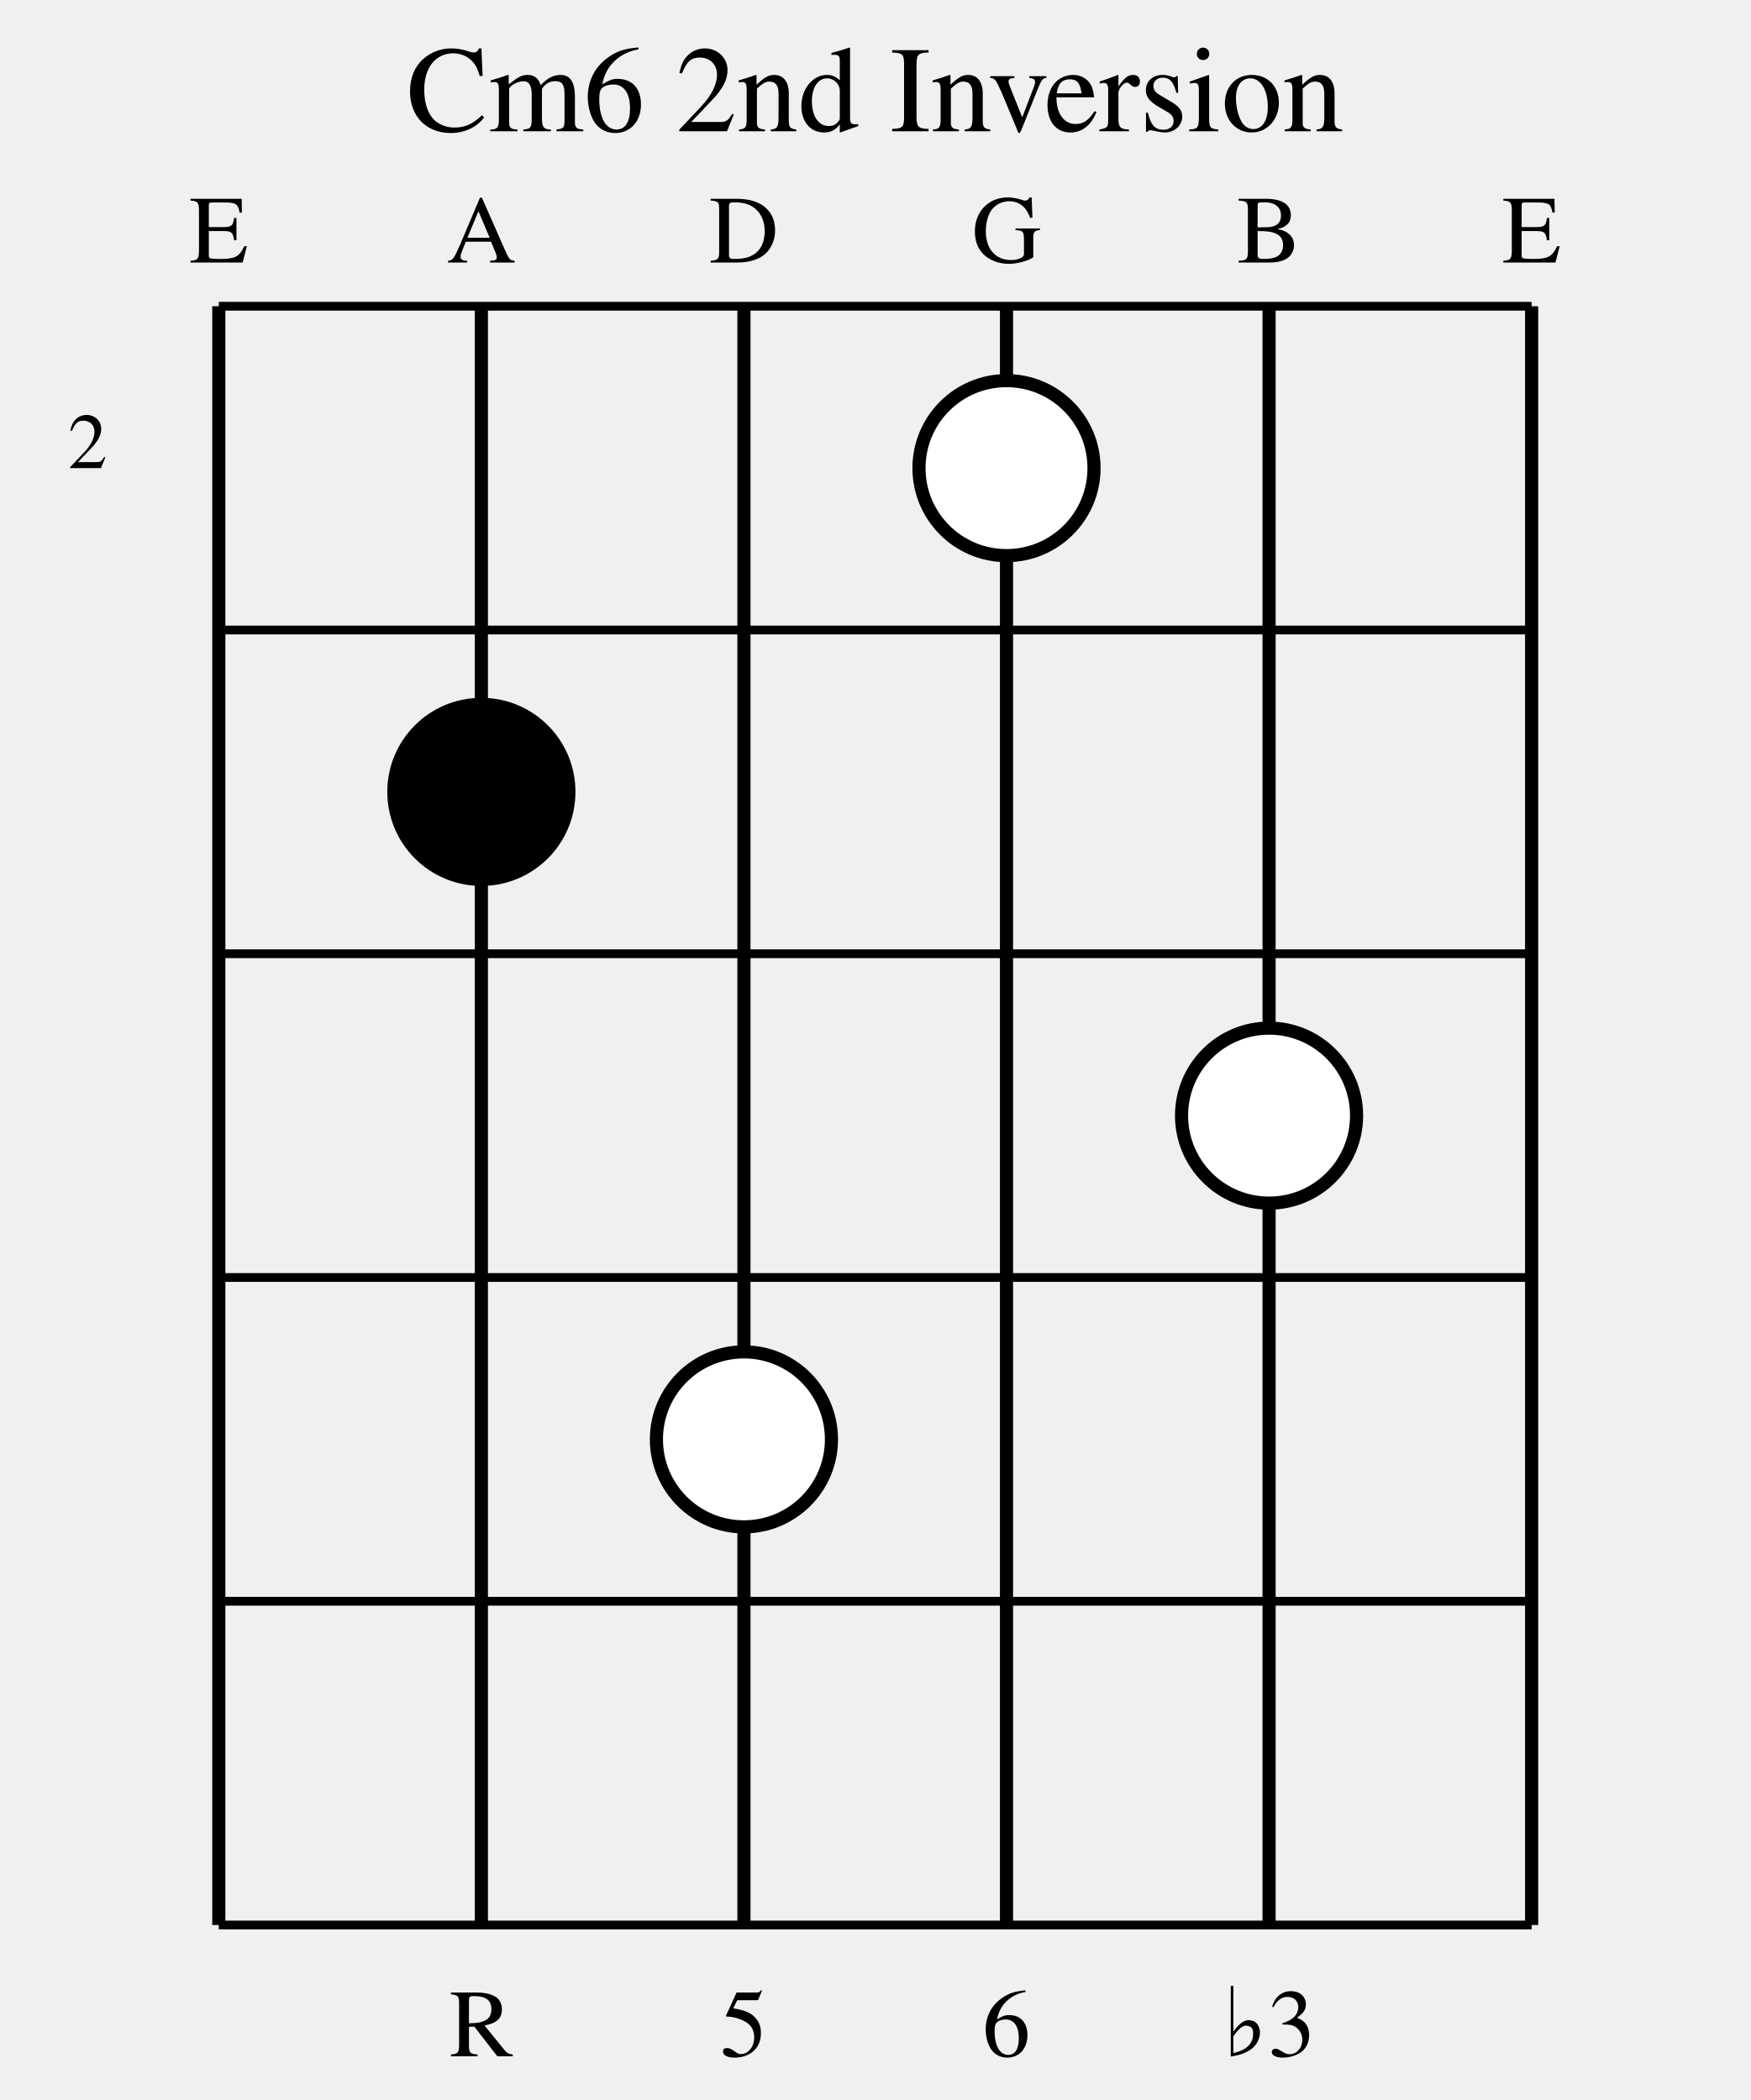
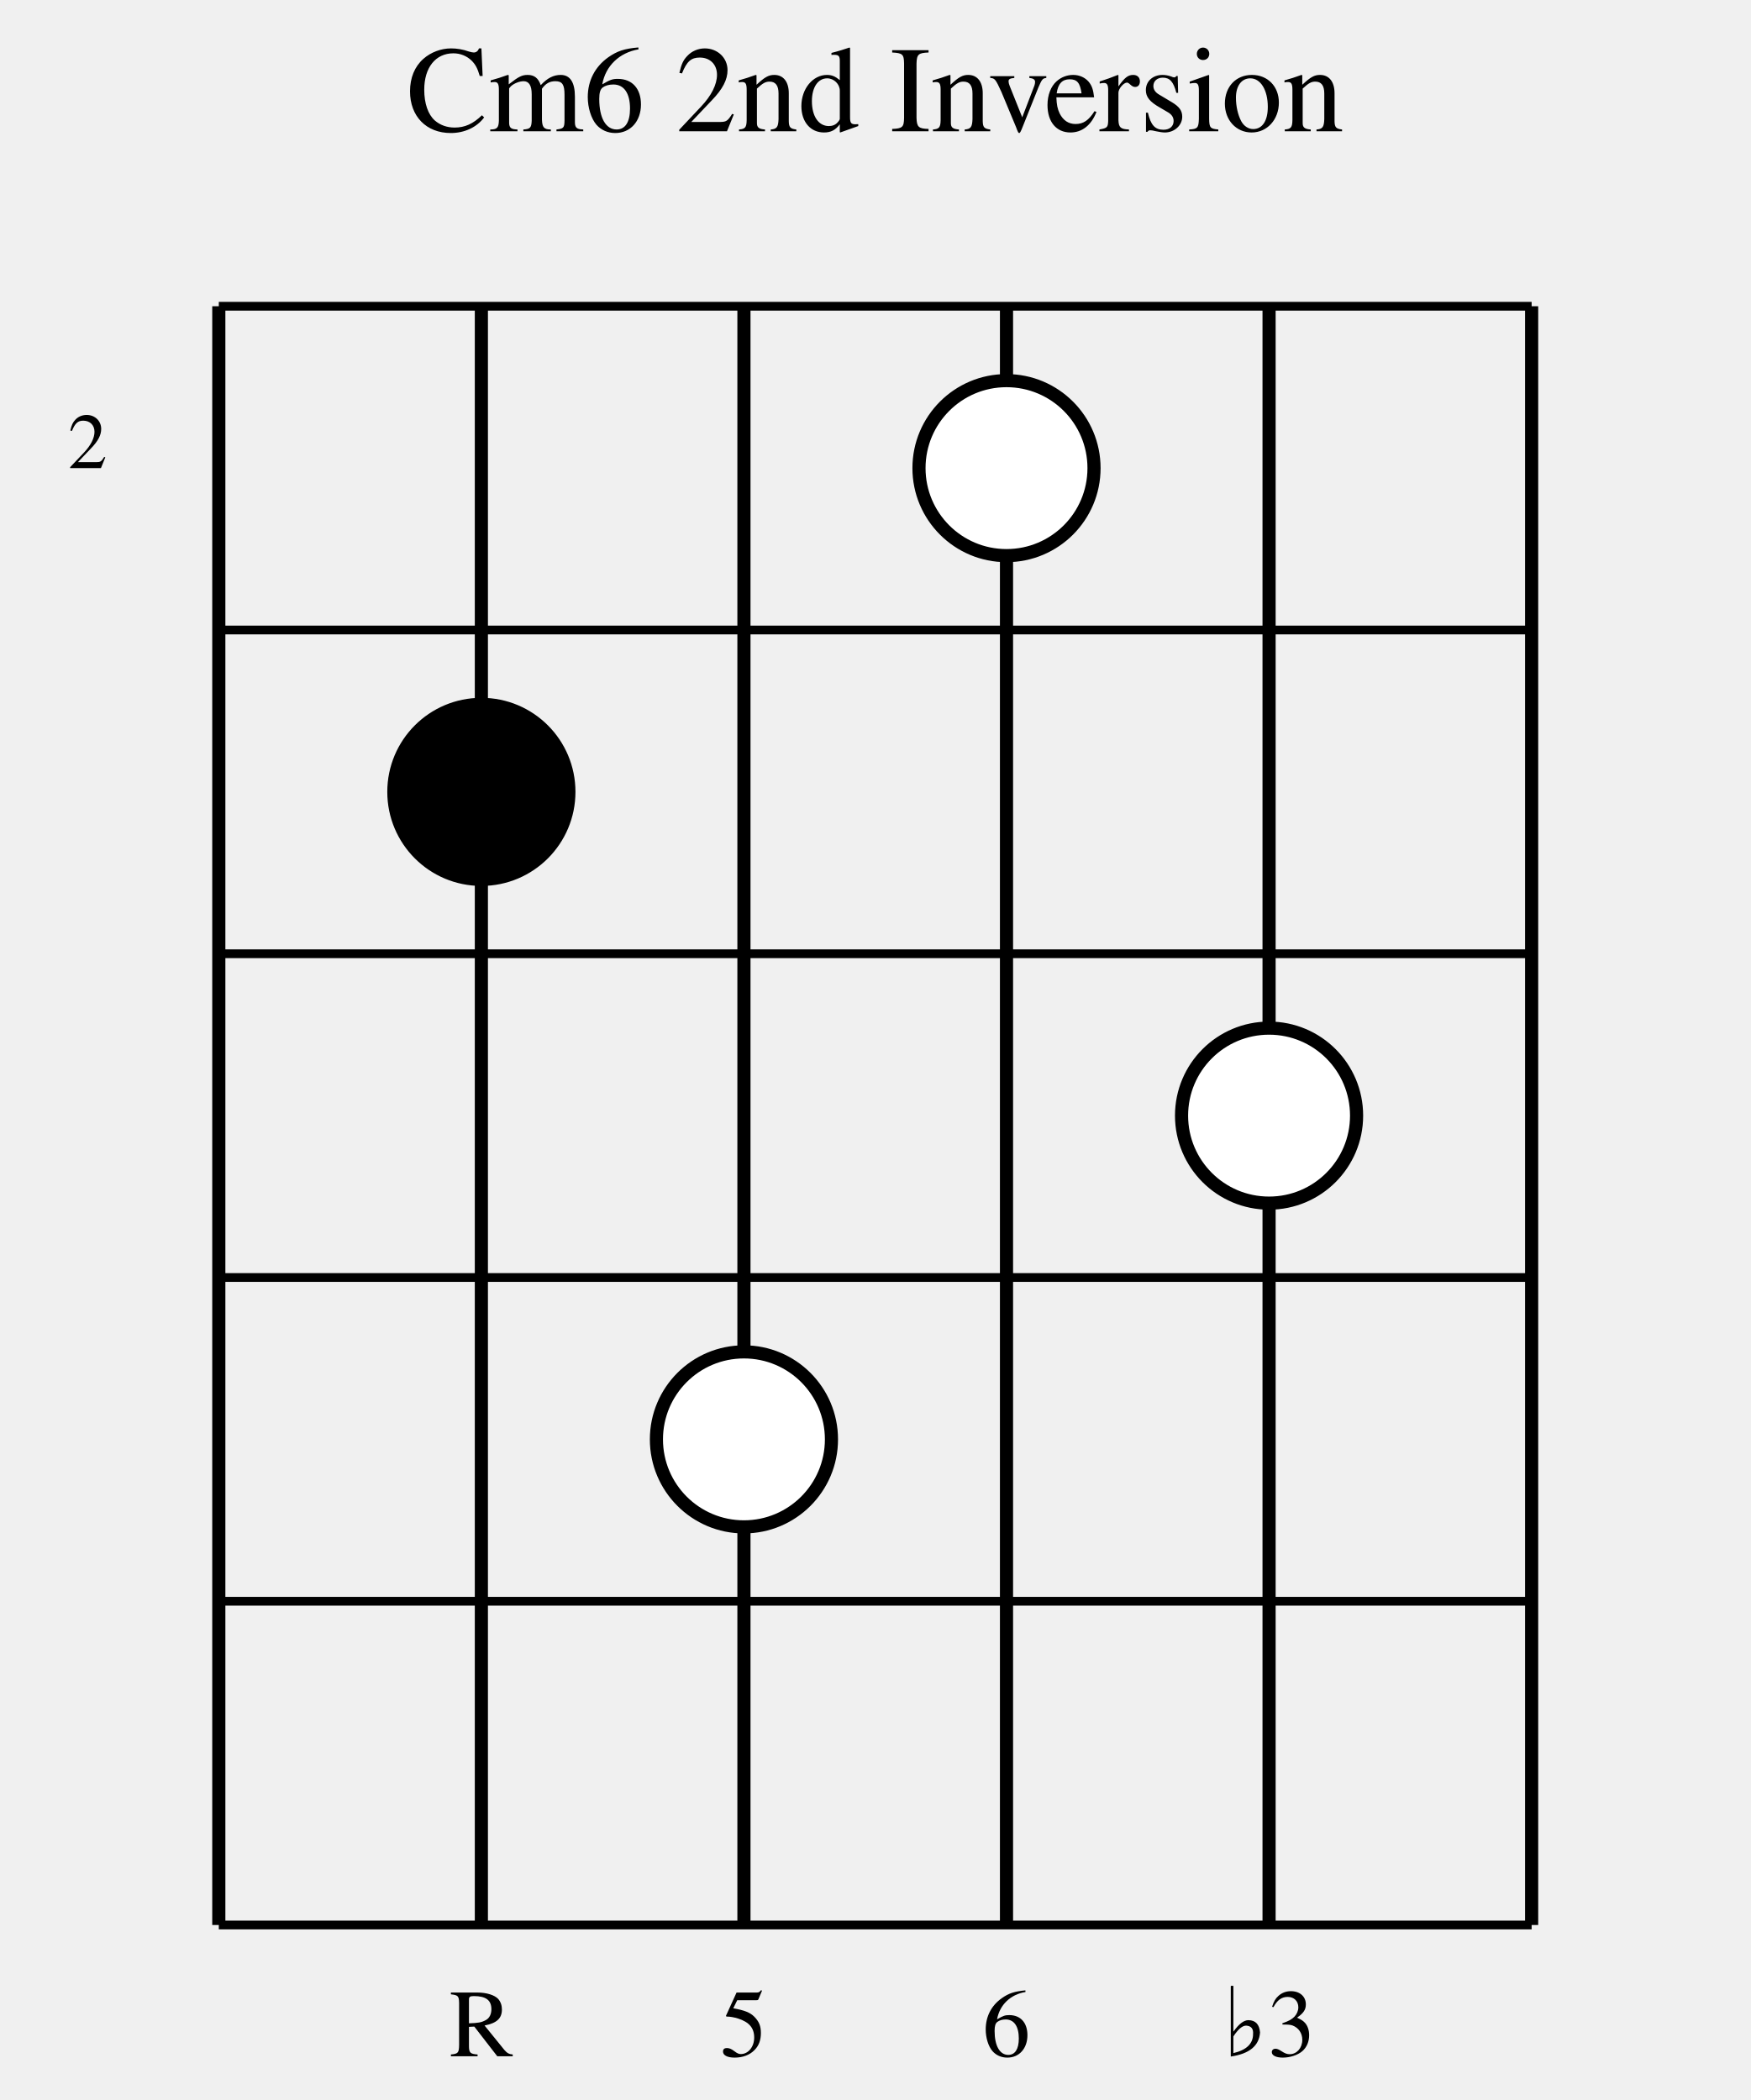
<svg xmlns="http://www.w3.org/2000/svg" width="200" height="240" viewBox="0 0 200 240">
  <defs>
    <style>
            .chord-title { 
                font-family: Times, serif; 
                font-size: 14px; 
                fill: #000000; 
                font-weight: normal; 
                text-anchor: middle; 
            }
            .string-label { 
                font-family: Times, serif; 
                font-size: 11px; 
                fill: #000000; 
                text-anchor: middle; 
            }
            .fret-label { 
                font-family: Times, serif; 
                font-size: 9px; 
                fill: #000000; 
                text-anchor: middle; 
            }
            .string-line { 
                stroke: #000000; 
                stroke-width: 1.5; 
            }
            .fret-line { 
                stroke: #000000; 
                stroke-width: 1; 
            }
            .nut-line { 
                stroke: #000000; 
                stroke-width: 3; 
            }
            .note-circle { 
                stroke: #000000; 
                stroke-width: 1.5; 
            }
            .root-note { 
                fill: #000000; 
            }
            .chord-note { 
                fill: #ffffff; 
            }
        </style>
  </defs>
  <text x="100" y="15" class="chord-title">Cm6 2nd Inversion</text>
-   <text x="25" y="30" class="string-label">E</text>
-   <text x="55" y="30" class="string-label">A</text>
-   <text x="85" y="30" class="string-label">D</text>
-   <text x="115" y="30" class="string-label">G</text>
-   <text x="145" y="30" class="string-label">B</text>
-   <text x="175" y="30" class="string-label">E</text>
  <line x1="25" y1="35" x2="25" y2="220" class="string-line" />
  <line x1="55" y1="35" x2="55" y2="220" class="string-line" />
  <line x1="85" y1="35" x2="85" y2="220" class="string-line" />
  <line x1="115" y1="35" x2="115" y2="220" class="string-line" />
  <line x1="145" y1="35" x2="145" y2="220" class="string-line" />
  <line x1="175" y1="35" x2="175" y2="220" class="string-line" />
  <line x1="25" y1="35" x2="175" y2="35" class="fret-line" />
  <line x1="25" y1="72" x2="175" y2="72" class="fret-line" />
  <line x1="25" y1="109" x2="175" y2="109" class="fret-line" />
  <line x1="25" y1="146" x2="175" y2="146" class="fret-line" />
  <line x1="25" y1="183" x2="175" y2="183" class="fret-line" />
  <line x1="25" y1="220" x2="175" y2="220" class="fret-line" />
  <text x="10" y="53.5" class="fret-label">2</text>
  <circle cx="55" cy="90.5" r="10" class="note-circle root-note" />
  <circle cx="85" cy="164.5" r="10" class="note-circle chord-note" />
  <circle cx="115" cy="53.5" r="10" class="note-circle chord-note" />
  <circle cx="145" cy="127.5" r="10" class="note-circle chord-note" />
  <text x="55" y="235" class="string-label">R</text>
  <text x="85" y="235" class="string-label">5</text>
  <text x="115" y="235" class="string-label">6</text>
  <text x="145" y="235" class="string-label">♭3</text>
</svg>
